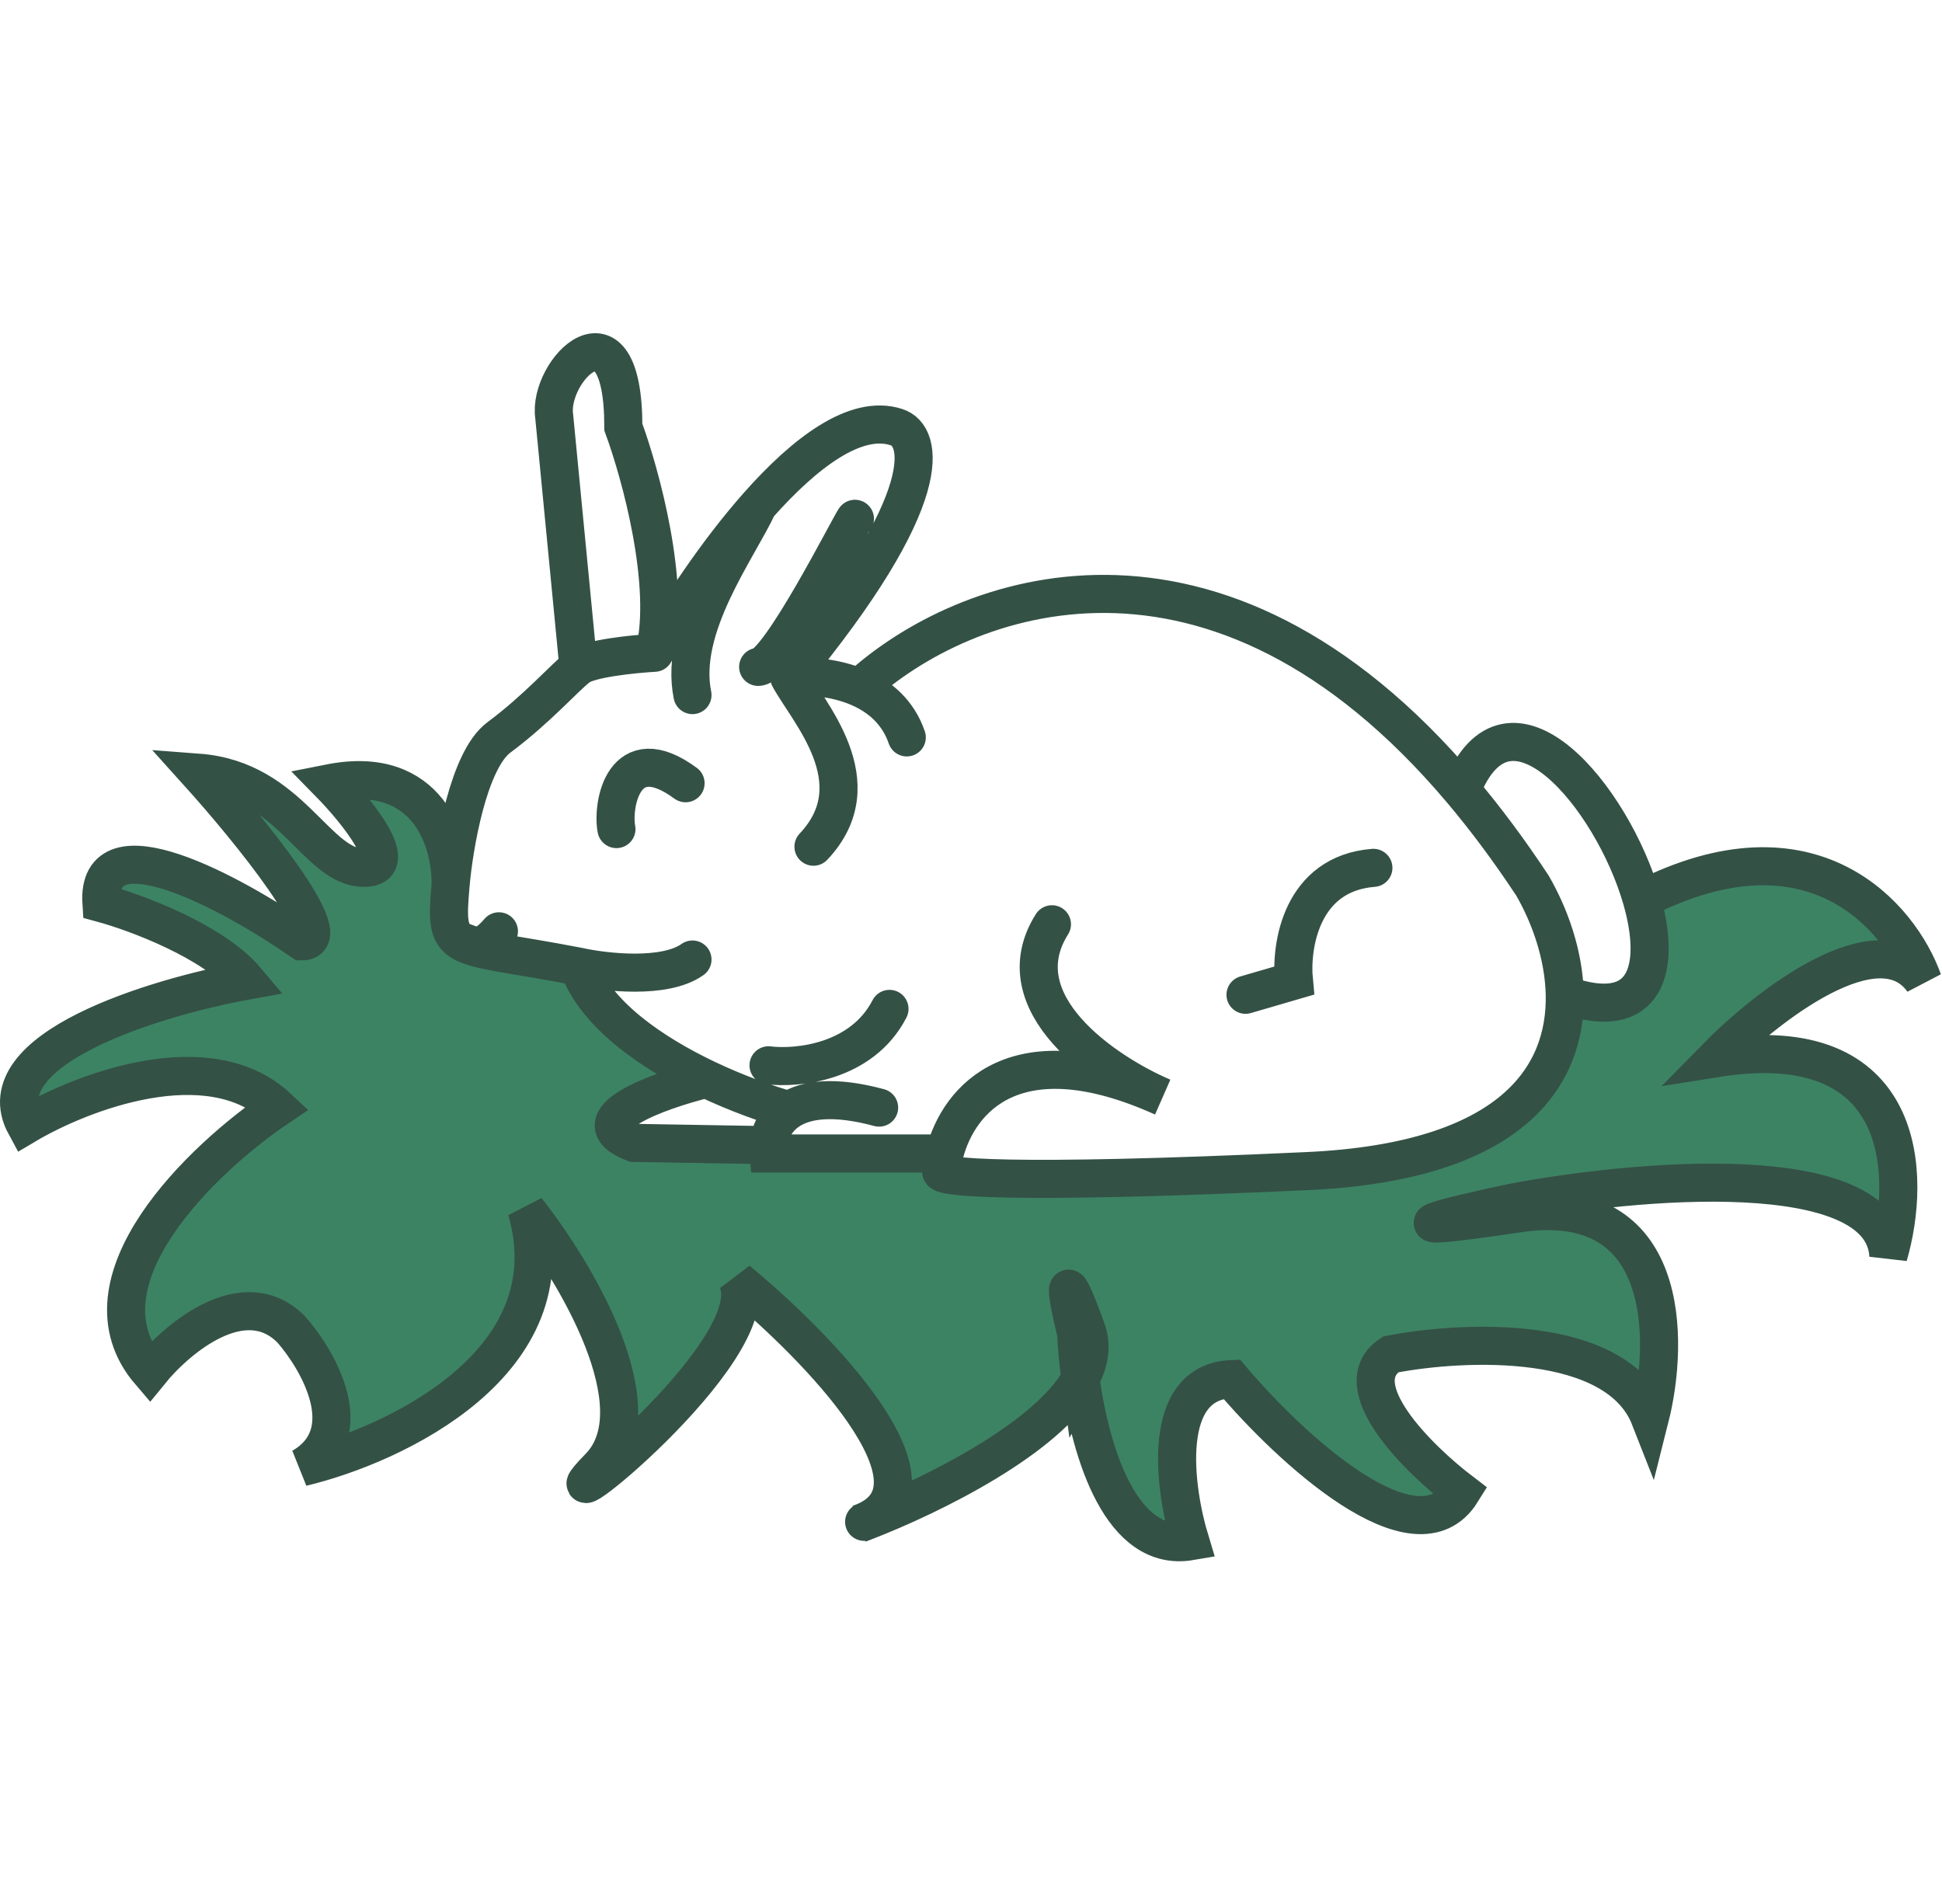
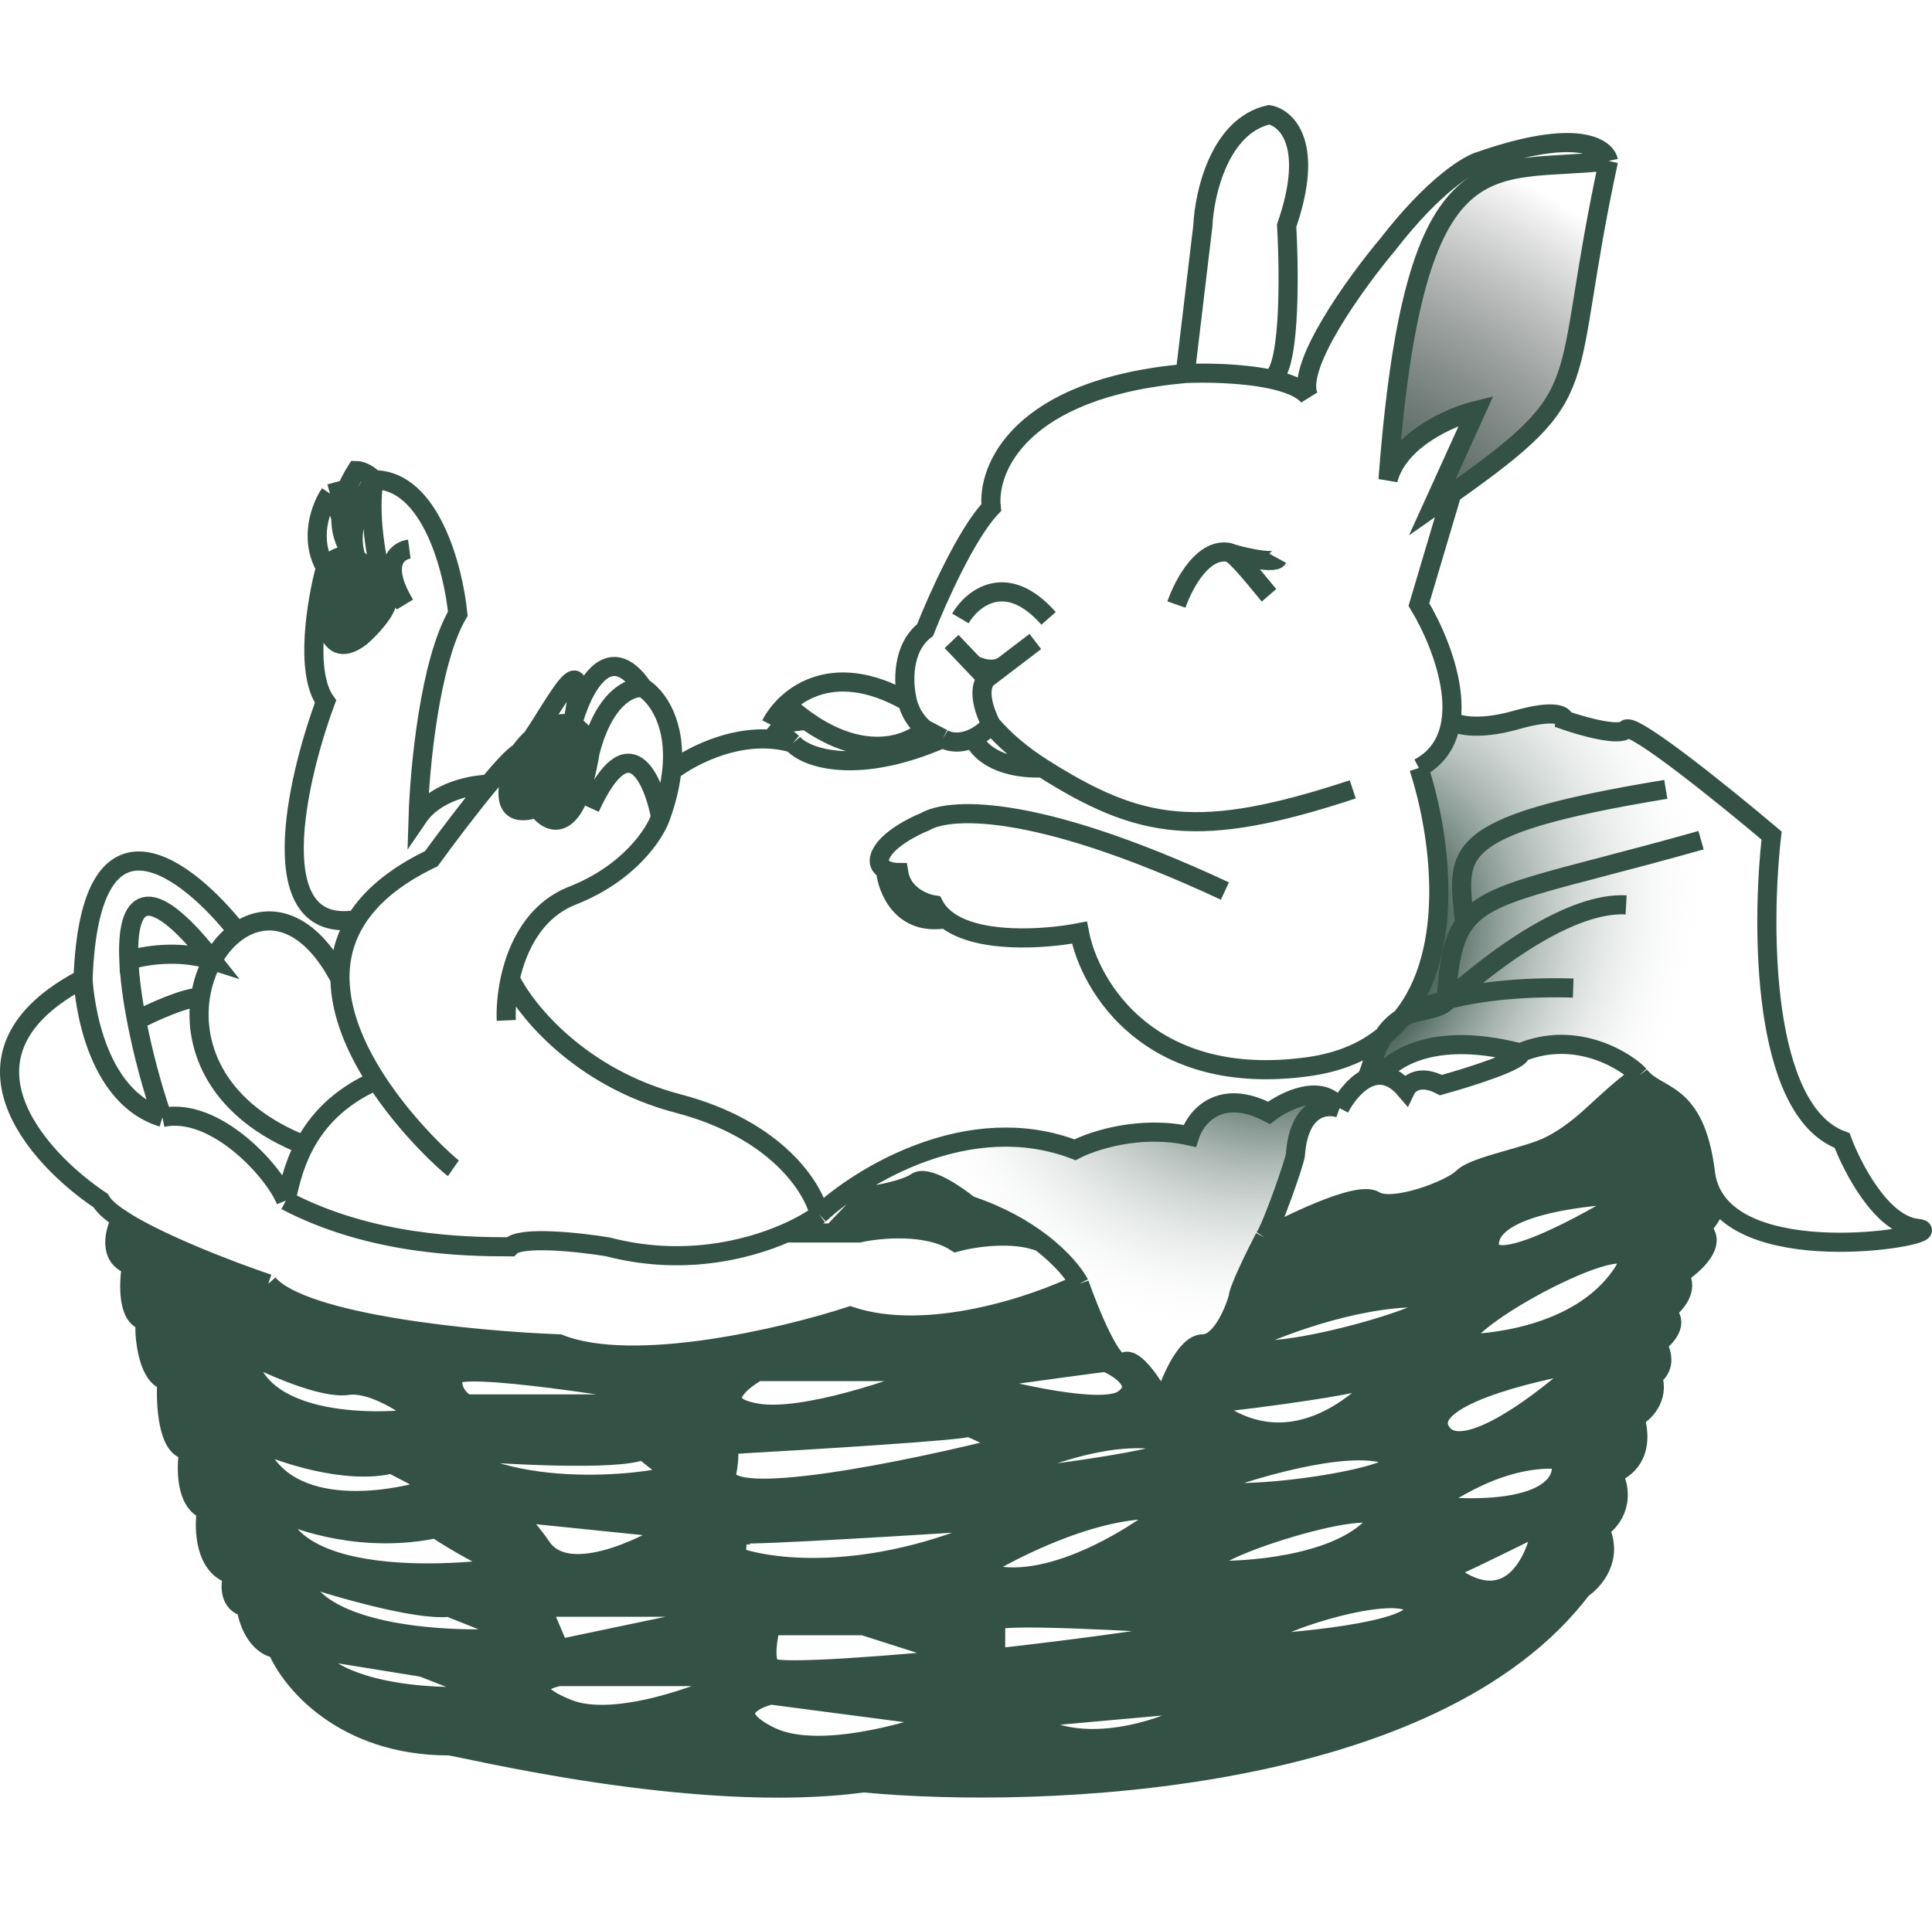
- <svg xmlns="http://www.w3.org/2000/svg" width="204" height="200" viewBox="0 0 204 200" fill="none">
-   <path d="M137.371 123.013C105.42 124.494 98.4 123.63 98.885 123.013C98.946 122.428 99.056 121.803 99.224 121.161H80.731C80.706 120.889 80.704 120.596 80.731 120.292L66.57 120.05C60.47 117.68 69.112 114.581 74.195 113.328C68.53 110.628 62.602 106.603 60.761 101.532C53.565 100.143 50.04 99.924 48.416 98.881C47.008 97.976 47.029 96.453 47.327 93.014C47.448 88.569 45.076 80.199 34.619 82.273C37.524 85.236 42.316 91.162 38.25 91.162C33.167 91.162 30.625 81.903 20.822 81.162C26.147 87.068 35.781 98.881 31.714 98.881C24.453 93.839 10.075 85.977 10.655 94.865C14.286 95.853 22.419 98.865 25.905 103.013C16.344 104.742 -1.689 110.198 2.668 118.198C8.477 114.741 21.911 109.532 29.173 116.346C21.306 121.655 7.606 134.642 15.739 144.123C18.643 140.543 25.687 134.642 30.625 139.679C33.53 143.012 37.814 150.568 31.714 154.123C41.517 151.777 59.962 143.086 55.315 127.087C60.398 133.506 69.039 147.901 62.939 154.123C55.315 161.901 80.73 141.901 77.463 134.494C85.854 141.41 100.018 155.983 90.774 159.856C98.06 157.044 110.043 151.062 113.495 144.823C113.253 143.086 113.109 141.449 113.045 140.049C112.198 136.593 111.229 131.679 114.134 139.679C114.749 141.373 114.445 143.108 113.495 144.823C114.62 152.888 117.857 163.119 125.026 161.901C123.332 156.345 121.831 145.16 129.383 144.864C135.439 152.024 148.746 164.419 153.534 156.715C148.994 153.259 141.147 145.531 146.085 142.271C153.71 140.79 169.831 140.049 173.316 148.938C175.374 140.79 175.495 125.087 159.519 127.457C143.544 129.827 152.379 127.704 158.793 126.346C171.743 123.877 197.788 121.531 198.369 131.901C200.79 123.63 200.548 107.902 180.215 111.161C185.54 105.729 197.353 96.495 202 103.013C199.62 96.347 190.382 85.31 172.469 94.495C174.489 101.572 173.106 107.58 164.372 104.495C164.543 113.097 158.786 122.02 137.371 123.013Z" fill="#3C8363" />
-   <path d="M68.749 68.57C66.57 68.693 61.923 69.162 60.761 70.051M68.749 68.57C70.492 61.459 67.296 49.805 65.481 44.867C65.481 30.793 57.493 38.941 58.219 43.756L60.761 70.051M68.749 68.57C71.169 64.279 75.202 58.097 79.641 53.085M60.761 70.051C59.309 71.162 56.404 74.496 52.41 77.459C49.215 79.829 47.69 88.816 47.327 93.014M47.327 93.014C47.029 96.453 47.008 97.976 48.416 98.881M47.327 93.014C47.448 88.569 45.076 80.199 34.619 82.273C37.524 85.236 42.316 91.162 38.25 91.162C33.167 91.162 30.625 81.903 20.822 81.162C26.147 87.068 35.781 98.881 31.714 98.881C24.453 93.839 10.075 85.977 10.655 94.865C14.286 95.853 22.419 98.865 25.905 103.013C16.344 104.742 -1.689 110.198 2.668 118.198C8.477 114.741 21.911 109.532 29.173 116.346C21.306 121.655 7.606 134.642 15.739 144.123C18.643 140.543 25.687 134.642 30.625 139.679C33.53 143.012 37.814 150.568 31.714 154.123C41.517 151.777 59.962 143.086 55.315 127.087C60.398 133.506 69.039 147.901 62.939 154.123C55.315 161.901 80.73 141.901 77.463 134.494C85.854 141.41 100.018 155.983 90.774 159.856M60.761 101.532C63.544 102.149 69.838 102.865 72.743 100.791M60.761 101.532C62.602 106.603 68.53 110.628 74.195 113.328M60.761 101.532C53.565 100.143 50.04 99.924 48.416 98.881M82.909 71.162C98.594 52.2 96.948 45.731 94.165 44.867C89.903 43.47 84.526 47.569 79.641 53.085M82.909 71.162C84.707 70.959 87.648 71.091 90.269 72.239M82.909 71.162C84.845 74.762 91.841 82.172 85.451 88.94M79.641 53.085C77.463 57.753 71.29 65.903 72.743 73.014M89.808 54.496C89.444 54.867 81.82 70.051 79.641 70.051M95.254 77.459C94.339 74.793 92.411 73.177 90.269 72.239M90.269 72.239C101.062 62.336 127.57 52.278 153.534 83.014M110.503 97.088C105.275 105.384 116.07 112.643 122.122 115.235C106.713 108.309 100.716 115.435 99.224 121.161M130.836 104.495L135.919 103.013C135.556 99.31 136.718 91.754 144.27 91.162M99.224 121.161C99.056 121.803 98.946 122.428 98.885 123.013C98.4 123.63 105.42 124.494 137.371 123.013C158.786 122.02 164.543 113.097 164.372 104.495M99.224 121.161H80.731C80.706 120.889 80.704 120.596 80.731 120.292M92.349 116.346C87.566 115.055 84.633 115.507 82.909 116.625M80.731 111.902C83.756 112.272 90.534 111.606 93.438 105.976M82.909 116.625C80.65 116.003 77.466 114.886 74.195 113.328M82.909 116.625C81.43 117.584 80.839 119.033 80.731 120.292M74.195 113.328C69.112 114.581 60.47 117.68 66.57 120.05L80.731 120.292M64.755 87.088C64.271 84.619 65.481 77.459 72.016 82.273M153.534 83.014C156.023 85.96 158.507 89.281 160.972 93.014C162.768 96.108 164.287 100.262 164.372 104.495M153.534 83.014C158.459 70.502 169.398 83.734 172.469 94.495M164.372 104.495C173.106 107.58 174.489 101.572 172.469 94.495M48.416 98.881C49.626 99.147 50.377 100.199 52.41 97.828M172.469 94.495C190.382 85.31 199.62 96.347 202 103.013C197.353 96.495 185.54 105.729 180.215 111.161C200.548 107.902 200.79 123.63 198.369 131.901C197.788 121.531 171.743 123.877 158.793 126.346C152.379 127.704 143.544 129.827 159.519 127.457C175.495 125.087 175.374 140.79 173.316 148.938C169.831 140.049 153.71 140.79 146.085 142.271C141.147 145.531 148.994 153.259 153.534 156.715C148.746 164.419 135.439 152.024 129.383 144.864C121.831 145.16 123.332 156.345 125.026 161.901C117.857 163.119 114.62 152.888 113.495 144.823M90.774 159.856C98.06 157.044 110.043 151.062 113.495 144.823M90.774 159.856C90.603 159.922 90.434 159.986 90.269 160.049C90.444 159.988 90.612 159.924 90.774 159.856ZM113.495 144.823C113.253 143.086 113.109 141.449 113.045 140.049C112.198 136.593 111.229 131.679 114.134 139.679C114.749 141.373 114.445 143.108 113.495 144.823Z" stroke="#345146" stroke-width="4" stroke-linecap="round" />
+ <svg xmlns="http://www.w3.org/2000/svg" width="202" height="200" viewBox="0 0 202 200" fill="none">
+   <path d="M101.335 126.043C99.953 124.915 96.91 122.853 95.804 123.627C94.698 124.4 91.963 124.915 90.733 125.076L87.046 128.942H89.811C91.963 128.459 97.002 127.976 99.953 129.909C101.71 129.425 105.943 128.749 108.812 129.909C106.971 128.507 104.501 127.091 101.335 126.043Z" fill="#345146" />
+   <path fill-rule="evenodd" clip-rule="evenodd" d="M129.454 135.707C128.993 137.318 127.61 140.54 125.766 140.54C123.922 140.54 122.232 144.728 121.617 146.822C120.695 145.05 118.575 141.7 117.469 142.473C116.363 143.246 113.935 137.318 112.859 134.258C108.25 136.513 97.002 140.347 88.89 137.64C81.975 139.895 66.211 143.632 58.467 140.54C49.862 140.218 31.731 138.51 28.044 134.258C23.952 132.87 16.429 129.98 12.652 127.493C12.037 128.62 11.173 131.552 13.754 132.325C13.447 134.097 13.293 137.737 15.137 138.124C16.981 138.51 15.905 138.607 15.137 138.607C15.137 140.379 15.598 144.019 17.442 144.406C17.288 146.822 17.534 151.654 19.746 151.654C19.439 153.426 19.378 157.163 21.59 157.936C21.283 159.869 21.406 163.928 24.356 164.701C24.049 165.668 23.895 167.697 25.739 168.084C25.892 169.373 26.753 172.047 28.965 172.433C30.348 175.816 35.88 182.581 46.943 182.581C47.865 182.581 72.756 188.863 90.272 186.447C108.864 188.219 149.92 186.64 165.408 166.151C166.637 165.346 168.727 162.962 167.252 159.869C168.327 159.225 170.11 157.163 168.635 154.07C169.864 153.748 172.046 152.137 170.94 148.272C171.861 147.788 173.521 146.242 172.783 143.922C173.398 143.6 174.351 142.473 173.244 140.54C174.166 139.895 175.641 138.317 174.166 137.157C175.088 136.513 176.655 134.838 175.549 133.291C177.086 132.325 179.698 130.005 177.854 128.459C178.508 127.801 179.7 126.247 179.237 125.297C178.76 124.538 178.44 123.664 178.315 122.66C177.208 113.769 173.244 114.928 171.4 112.447C167.406 115.347 165.869 117.828 162.181 119.761C159.803 121.008 154.345 121.855 152.962 123.143C151.733 124.432 145.587 126.719 143.743 125.56C141.899 124.4 134.107 128.459 132.219 129.425C131.297 131.197 129.454 134.934 129.454 135.707ZM36.341 144.889C33.759 145.275 28.197 142.795 25.739 141.506C26.845 148.851 38.492 149.077 44.177 148.272C42.641 146.983 38.922 144.502 36.341 144.889ZM40.95 153.104C36.156 154.264 29.427 151.976 26.661 150.688C29.242 158.806 40.336 157.292 45.56 155.52L40.95 153.104ZM45.56 159.869C38.185 161.415 31.424 159.225 28.965 157.936C31.27 167.601 55.24 163.735 53.344 163.735C51.827 163.735 47.522 161.158 45.56 159.869ZM46.943 168.084C43.624 168.471 35.112 165.99 31.27 164.701C33.575 172.916 55.701 171.467 54.318 170.983C53.212 170.597 48.94 168.889 46.943 168.084ZM44.177 174.366L32.192 172.433C35.511 177.459 46.482 177.749 51.552 177.265L44.177 174.366ZM67.225 151.654C64.643 152.814 52.628 152.137 46.943 151.654C55.24 157.453 71.373 154.554 70.451 154.07C69.714 153.684 67.993 152.298 67.225 151.654ZM47.404 143.922C47.773 142.376 65.688 145.211 74.6 146.822H48.787C48.172 146.5 47.035 145.469 47.404 143.922ZM52.908 158.075L51.552 157.936C51.8 157.803 52.263 157.78 52.908 158.075L70.451 159.869C66.935 162.124 59.246 165.668 56.623 161.802C55.088 159.54 53.817 158.491 52.908 158.075ZM56.623 168.084H79.21L58.467 172.433L56.623 168.084ZM77.366 175.333H58.467C56.759 175.655 54.553 176.782 59.389 178.715C64.224 180.648 73.388 177.265 77.366 175.333ZM77.077 160.409C79.017 160.585 96.438 159.505 105.484 158.903C91.84 165.475 80.746 164.218 76.905 162.768C77.022 162.03 77.176 160.782 77.077 160.409C76.941 160.396 76.881 160.378 76.905 160.352C76.992 160.261 77.046 160.293 77.077 160.409ZM101.335 149.238L105.484 151.171C95.343 153.748 75.245 157.936 75.983 154.07C76.301 152.401 76.23 151.513 75.985 151.094C75.503 151.121 75.04 151.147 74.6 151.171C75.037 150.805 75.662 150.543 75.985 151.094C85.085 150.582 100.985 149.605 101.335 149.238ZM92.116 143.439H79.21C77.212 144.567 74.416 147.015 79.21 147.788C84.004 148.561 93.806 145.211 98.109 143.439H92.116ZM90.272 170.017H80.592C80.285 171.145 79.855 173.593 80.592 174.366C81.33 175.139 94.421 174.044 100.874 173.4L90.272 170.017ZM99.031 179.682L80.592 177.265C78.595 177.749 75.799 179.295 80.592 181.615C85.386 183.934 94.882 181.292 99.031 179.682ZM123.461 178.232L107.328 179.682C112.122 183.547 120.081 181.292 123.461 179.682V178.232ZM104.101 169.534C104.101 168.761 118.544 169.534 125.766 170.017C125.766 170.79 111.323 172.594 104.101 173.4V169.534ZM122.078 157.936C118.083 161.158 108.526 166.924 102.257 164.218C106.099 161.802 115.441 157.163 122.078 157.936ZM102.412 155.02C102.352 155.031 102.3 155.037 102.257 155.037C102.309 155.031 102.36 155.026 102.412 155.02C104.271 154.682 114.026 149.283 121.617 150.688C127.851 151.841 111.509 154.045 102.412 155.02ZM101.335 144.406C105.945 143.761 115.256 142.473 115.625 142.473C117.134 143.117 119.614 144.792 117.469 146.339C115.323 147.885 105.819 145.694 101.335 144.406ZM126.227 146.822C131.927 146.209 143.217 144.751 144.939 143.612C145.185 143.327 145.255 143.236 145.126 143.439C145.09 143.496 145.027 143.553 144.939 143.612C143.432 145.351 135.34 154.299 126.227 146.822ZM129.915 140.54C133.141 138.929 141.346 135.707 148.353 135.707C157.111 135.707 131.11 143.439 129.915 140.54ZM125.766 155.52C130.376 153.748 140.701 150.591 145.126 152.137C150.658 154.07 128.071 157.453 125.766 155.52ZM126.227 164.218C130.222 164.379 139.226 163.735 143.282 159.869C148.353 155.037 123.922 162.285 126.227 164.218ZM131.297 171.95C137.136 171.628 148.629 170.404 147.892 168.084C146.97 165.185 131.297 170.017 131.297 171.95ZM165.869 142.473C161.72 146.339 152.87 153.2 150.658 149.721C148.445 146.242 159.877 143.439 165.869 142.473ZM152.962 140.54C154.806 140.54 164.947 140.057 169.557 133.291C174.166 126.526 152.501 137.64 152.962 140.54ZM170.94 124.866C166.023 124.936 156.097 126.043 155.728 129.909C155.359 133.775 165.715 128.158 170.94 124.866ZM149.275 157.453C149.736 157.453 156.002 152.137 163.103 152.621C163.872 154.741 162.181 158.677 149.275 157.453ZM151.118 164.218C151.487 164.218 158.033 160.997 161.259 159.386C160.645 163.252 157.756 169.63 151.118 164.218Z" fill="#345146" />
+   <path d="M40.075 61.288C39.388 60.22 38.076 59.03 37.263 58.39C35.788 57.617 34.497 58.712 34.036 59.357C33.575 63.062 33.667 69.698 37.724 66.605C38.646 65.8 40.489 63.899 40.489 62.739C40.363 62.342 40.221 61.85 40.075 61.288Z" fill="#345146" />
+   <path d="M55.621 77.196C55.103 77.948 54.645 78.515 54.318 78.686C53.089 81.263 51.737 86.031 56.162 84.485C57.391 86.257 60.218 87.578 61.693 78.686C61.693 77.14 60.464 76.109 59.849 75.787C59.107 75.527 57.41 75.56 55.621 77.196Z" fill="#345146" />
+   <path d="M154.345 42.927L149.736 53.075C150.459 52.569 151.146 52.087 151.797 51.625C167.322 40.622 162.865 41.413 168.174 16.832C155.728 18.282 147.892 13.45 145.126 50.175C146.232 45.923 151.733 43.571 154.345 42.927Z" fill="url(#paint0_radial_122_25)" />
+   <path d="M112.398 120.244C101.335 115.992 89.965 122.982 85.663 127.009C84.865 127.595 83.687 128.286 82.198 128.942H87.046L90.733 125.076C91.963 124.915 94.698 124.4 95.804 123.627C96.91 122.853 99.953 124.915 101.335 126.043C104.501 127.091 106.971 128.507 108.812 129.909C111.045 131.609 112.354 133.287 112.859 134.258C113.935 137.318 116.363 143.246 117.469 142.473C118.575 141.7 120.695 145.05 121.617 146.822C122.232 144.728 123.922 140.54 125.766 140.54C127.61 140.54 128.993 137.318 129.454 135.707C129.454 134.934 131.297 131.197 132.219 129.425C133.028 128.238 135.446 121.301 135.446 120.727C135.815 115.702 138.673 115.412 140.056 115.895C138.212 113.189 134.37 115.09 132.68 116.378C127.518 113.672 124.998 116.861 124.383 118.794C119.22 117.635 114.242 119.278 112.398 120.244Z" fill="url(#paint1_radial_122_25)" />
+   <path d="M151.727 75.303C151.446 77.379 150.461 79.192 148.353 80.314C150.601 87.225 152.274 99.501 146.509 106.5C146.649 106.355 146.858 106.239 147.111 106.14C148.238 105.514 149.625 104.996 151.193 104.58C151.29 104.555 151.387 104.529 151.485 104.505C151.382 104.597 151.28 104.689 151.178 104.781C150.281 105.592 148.245 105.696 147.111 106.14C146.901 106.256 146.7 106.376 146.509 106.5C145.966 107.159 145.358 107.771 144.677 108.328C143.613 109.964 143.438 111.805 142.821 112.832C143.256 112.601 143.72 112.458 144.204 112.447C149.275 107.067 158.494 110.096 158.955 110.096C164.855 107.599 170.171 111.085 171.4 112.447C173.244 114.928 177.208 113.769 178.315 122.66C178.44 123.664 178.76 124.538 179.237 125.297C184.034 132.937 204.634 128.899 200.441 128.459C196.753 128.072 193.68 122.177 192.604 119.278C184.123 116.185 184.154 96.727 185.229 87.384C180.466 83.357 170.755 75.497 170.018 76.27C169.28 77.043 165.408 75.948 163.564 75.303C163.564 74.82 162.55 74.144 158.494 75.303C154.437 76.463 152.034 75.787 151.727 75.303Z" fill="url(#paint2_radial_122_25)" />
+   <path d="M47.404 122.177C46.834 121.779 42.591 118.021 39.341 112.996M54.318 78.686C53.089 81.263 51.737 86.031 56.162 84.485C57.391 86.257 60.218 87.578 61.693 78.686M54.318 78.686C53.721 78.999 52.498 80.327 51.091 82.021M54.318 78.686C54.645 78.515 55.103 77.948 55.621 77.196M54.318 78.686C54.75 78.083 55.188 77.592 55.621 77.196M59.849 75.787C60.771 72.243 63.537 66.509 67.225 71.921M59.849 75.787C60.464 76.109 61.693 77.14 61.693 78.686M59.849 75.787C59.107 75.527 57.41 75.56 55.621 77.196M59.849 75.787C61.745 66.246 58.027 73.71 55.621 77.196M67.225 71.921C65.996 71.76 63.168 72.887 61.693 78.686M67.225 71.921C68.661 72.799 70.768 75.592 70.236 80.619M69.069 85.451C68.3 81.424 65.75 75.593 61.693 84.485M69.069 85.451C68.454 87.223 65.75 91.347 59.849 93.666C55.908 95.216 54.078 99.009 53.344 102.364M69.069 85.451C69.721 83.655 70.085 82.047 70.236 80.619M52.935 106.714C52.884 105.591 52.979 104.032 53.344 102.364M53.344 102.364C54.898 105.586 60.587 112.706 70.912 115.412C81.238 118.118 85.048 124.271 85.663 127.009M85.663 127.009C89.965 122.982 101.335 115.992 112.398 120.244C114.242 119.278 119.22 117.635 124.383 118.794C124.998 116.861 127.518 113.672 132.68 116.378C134.37 115.09 138.212 113.189 140.056 115.895M85.663 127.009C84.865 127.595 83.687 128.286 82.198 128.942M29.887 125.56C38.738 130.199 48.444 130.392 53.344 130.392C54.408 129.232 60.583 129.909 63.537 130.392C71.183 132.396 77.952 130.814 82.198 128.942M29.887 125.56C28.658 122.499 22.512 115.702 16.981 116.861M29.887 125.56C30.505 123.143 31.416 116.475 39.341 112.996M16.981 116.861C9.144 114.445 8.684 102.364 8.684 102.364M16.981 116.861C15.911 113.747 14.934 110.119 14.28 106.714M24.817 97.424C19.746 90.981 9.421 82.649 8.684 102.364M8.684 102.364C-6.067 110.096 3.767 121.049 10.527 125.56C12.002 128.266 22.82 132.486 28.044 134.258M35.546 102.364C35.596 106.062 37.266 109.787 39.341 112.996M35.546 102.364C35.518 100.258 36.015 98.161 37.263 96.173M35.546 102.364C30.043 91.836 22.059 96.723 20.943 104.297M31.828 119.761C22.731 116.185 20.163 109.586 20.943 104.297M51.091 82.021C49.025 84.51 46.562 87.788 45.099 89.8C41.216 91.666 38.724 93.844 37.263 96.173M51.091 82.021C49.401 82.037 45.56 82.745 43.716 85.451C43.87 80.458 44.915 69.215 47.865 64.189C47.404 59.518 45.007 50.175 39.106 50.175M39.106 50.175C38.031 51.625 36.156 55.298 37.263 58.39M39.106 50.175C38.369 49.402 37.57 49.209 37.263 49.209C36.836 49.88 36.507 50.525 36.26 51.142M39.106 50.175C38.49 53.728 39.333 58.428 40.075 61.288M37.263 58.39C36.634 57.814 35.877 56.639 35.681 55.008M37.263 58.39C35.788 57.617 34.497 58.712 34.036 59.357M37.263 58.39C38.076 59.03 39.388 60.22 40.075 61.288M40.489 62.739C40.489 63.899 38.646 65.8 37.724 66.605C33.667 69.698 33.575 63.062 34.036 59.357M40.489 62.739C40.363 62.342 40.221 61.85 40.075 61.288M40.489 62.739C40.614 62.347 40.426 61.833 40.075 61.288M42.794 57.424C41.565 57.585 39.752 58.97 42.333 63.223M36.26 51.142L34.497 51.625M36.26 51.142C35.673 52.608 35.55 53.911 35.681 55.008M34.497 51.625C33.602 52.914 32.257 56.264 34.036 59.357M34.497 51.625C34.979 52.43 35.892 54.234 35.681 55.008M34.036 59.357C33.114 62.739 31.823 70.278 34.036 73.371C30.963 81.646 27.306 97.792 37.263 96.173M70.236 80.619C72.305 79.008 77.734 76.173 82.897 77.72M82.897 77.72L80.592 75.787M82.897 77.72C84.28 79.33 89.719 81.102 98.57 77.236M80.592 75.787C81.975 73.048 86.769 68.731 94.882 73.371M80.592 75.787L84.28 75.325M94.882 73.371C95.251 74.917 96.265 75.948 96.726 76.27M94.882 73.371C94.374 71.298 94.333 67.743 96.726 65.885C97.955 62.742 101.059 55.781 103.64 53.075C103.179 49.048 106.59 40.607 123.922 39.061M98.57 77.236L96.726 76.27M98.57 77.236C99.118 77.581 100.338 77.877 101.796 77.176M96.726 76.27C95.047 77.883 90.388 79.683 84.28 75.325M82.436 73.854C83.064 74.408 83.679 74.896 84.28 75.325M103.64 75.787C103.006 76.451 102.382 76.894 101.796 77.176M103.64 75.787C105.065 77.446 106.884 78.977 108.998 80.314M103.64 75.787C103.026 74.659 102.073 72.114 103.179 70.954M141.438 82.552C125.305 87.868 119.2 86.764 108.998 80.314M101.796 77.176C102.142 78.281 104.066 80.457 108.998 80.314M103.179 70.954L101.796 69.505M103.179 70.954L105.023 69.549M108.25 67.088L105.023 69.549M99.492 67.088L101.796 69.505M101.796 69.505C102.43 69.856 103.963 70.357 105.023 69.549M123.922 39.061L125.766 23.598C125.92 20.215 127.518 13.16 132.68 12C134.524 12.322 137.474 15.093 134.524 23.598C134.831 28.959 134.893 39.667 132.68 39.612M123.922 39.061C126.085 38.962 129.744 39.021 132.68 39.612M100.413 64.672C101.643 62.578 105.207 59.647 109.633 64.672M123 63.223C123.842 60.828 125.907 57.21 128.532 57.787M132.68 62.256C131.878 61.331 129.261 57.947 128.532 57.787M168.174 16.832C155.728 18.282 147.892 13.45 145.126 50.175C146.232 45.923 151.733 43.571 154.345 42.927L149.736 53.075C150.459 52.569 151.146 52.087 151.797 51.625M168.174 16.832C167.866 15.383 164.763 13.353 154.806 16.832C153.577 17.154 149.92 19.345 145.126 25.53C141.746 29.557 135.354 38.385 136.829 41.477C136.113 40.577 134.542 39.988 132.68 39.612M168.174 16.832C162.865 41.413 167.322 40.622 151.797 51.625M128.532 57.787C129.146 58.069 133.233 59.067 133.602 58.39M151.797 51.625L148.353 63.223C150.965 67.53 154.622 76.978 148.353 80.314M148.353 80.314C150.461 79.192 151.446 77.379 151.727 75.303C152.034 75.787 154.437 76.463 158.494 75.303C162.55 74.144 163.564 74.82 163.564 75.303C165.408 75.948 169.28 77.043 170.018 76.27C170.755 75.497 180.466 83.357 185.229 87.384C184.154 96.727 184.123 116.185 192.604 119.278C193.68 122.177 196.753 128.072 200.441 128.459C204.634 128.899 184.034 132.937 179.237 125.297M148.353 80.314C150.601 87.225 152.274 99.501 146.509 106.5M148.353 80.314C150.813 87.875 152.584 101.861 144.677 108.328M92.577 90.957C93.002 91.175 93.553 91.25 93.96 91.25C94.329 93.57 96.572 94.472 97.648 94.633C97.941 95.197 98.352 95.677 98.853 96.082M92.577 90.957C92.04 90.683 91.704 90.181 92.116 89.317C92.854 87.771 95.497 86.418 96.726 85.934C98.877 84.646 107.328 83.518 128.071 93.183M92.577 90.957C92.766 92.988 94.285 96.856 98.853 96.082M98.853 96.082C102.126 98.735 109.261 98.231 112.859 97.532C113.935 103.17 120.235 113.865 136.829 111.546C140.138 111.083 142.708 109.939 144.677 108.328M140.056 115.895C138.673 115.412 135.815 115.702 135.446 120.727C135.446 121.301 133.028 128.238 132.219 129.425M140.056 115.895C140.595 114.845 141.591 113.486 142.821 112.832M158.955 110.096C159.323 110.869 153.577 112.673 150.658 113.479C148.445 112.319 147.277 113.318 146.97 113.962C146.022 112.844 145.081 112.428 144.204 112.447M158.955 110.096C164.855 107.599 170.171 111.085 171.4 112.447M158.955 110.096C158.494 110.096 149.275 107.067 144.204 112.447M112.859 134.258C113.935 137.318 116.363 143.246 117.469 142.473C118.575 141.7 120.695 145.05 121.617 146.822C122.232 144.728 123.922 140.54 125.766 140.54C127.61 140.54 128.993 137.318 129.454 135.707C129.454 134.934 131.297 131.197 132.219 129.425M112.859 134.258C112.354 133.287 111.045 131.609 108.812 129.909M112.859 134.258C108.25 136.513 97.002 140.347 88.89 137.64C81.975 139.895 66.211 143.632 58.467 140.54C49.862 140.218 31.731 138.51 28.044 134.258M87.046 128.942L90.733 125.076C91.963 124.915 94.698 124.4 95.804 123.627C96.91 122.853 99.953 124.915 101.335 126.043C104.501 127.091 106.971 128.507 108.812 129.909M87.046 128.942H82.198M87.046 128.942H89.811C91.963 128.459 97.002 127.976 99.953 129.909C101.71 129.425 105.943 128.749 108.812 129.909M132.219 129.425C134.107 128.459 141.899 124.4 143.743 125.56C145.587 126.719 151.733 124.432 152.962 123.143C154.345 121.855 159.803 121.008 162.181 119.761C165.869 117.828 167.406 115.347 171.4 112.447M171.4 112.447C173.244 114.928 177.208 113.769 178.315 122.66C178.44 123.664 178.76 124.538 179.237 125.297M144.204 112.447C143.72 112.458 143.256 112.601 142.821 112.832M142.821 112.832C143.438 111.805 143.613 109.964 144.677 108.328M164.486 103.331C159.865 103.188 155.196 103.565 151.485 104.505M146.509 106.5C146.649 106.355 146.858 106.239 147.111 106.14M146.509 106.5C146.7 106.376 146.901 106.256 147.111 106.14M146.509 106.5C145.966 107.159 145.358 107.771 144.677 108.328M146.509 106.5C145.691 107.03 145.111 107.662 144.677 108.328M170.018 94.633C164.376 94.321 156.561 99.969 151.485 104.505M151.178 104.781C151.28 104.689 151.382 104.597 151.485 104.505M151.178 104.781C150.281 105.592 148.245 105.696 147.111 106.14M151.178 104.781C151.183 104.713 151.188 104.647 151.193 104.58M177.854 87.868C161.82 92.393 155.686 93.026 153.125 96.566M153.125 96.566C152.501 89.317 150.658 86.418 174.166 82.552M153.125 96.566C151.878 98.288 151.477 100.698 151.193 104.58M28.044 134.258C23.952 132.87 16.429 129.98 12.652 127.493C12.037 128.62 11.173 131.552 13.754 132.325C13.447 134.097 13.293 137.737 15.137 138.124C16.981 138.51 15.905 138.607 15.137 138.607C15.137 140.379 15.598 144.019 17.442 144.406C17.288 146.822 17.534 151.654 19.746 151.654C19.439 153.426 19.378 157.163 21.59 157.936C21.283 159.869 21.406 163.928 24.356 164.701C24.049 165.668 23.895 167.697 25.739 168.084C25.892 169.373 26.753 172.047 28.965 172.433C30.348 175.816 35.88 182.581 46.943 182.581C47.865 182.581 72.756 188.863 90.272 186.447C108.864 188.219 149.92 186.64 165.408 166.151C166.637 165.346 168.727 162.962 167.252 159.869C168.327 159.225 170.11 157.163 168.635 154.07C169.864 153.748 172.046 152.137 170.94 148.272C171.861 147.788 173.521 146.242 172.783 143.922C173.398 143.6 174.351 142.473 173.244 140.54C174.166 139.895 175.641 138.317 174.166 137.157C175.088 136.513 176.655 134.838 175.549 133.291C177.086 132.325 179.698 130.005 177.854 128.459C178.508 127.801 179.7 126.247 179.237 125.297M13.473 100.431C13.206 94.271 15.282 91.606 22.219 100.431C18.665 99.272 14.907 99.948 13.473 100.431ZM13.473 100.431C13.553 102.282 13.845 104.449 14.28 106.714M14.28 106.714C15.824 105.908 19.319 104.297 20.943 104.297M74.6 146.822C65.688 145.211 47.773 142.376 47.404 143.922C47.035 145.469 48.172 146.5 48.787 146.822M74.6 146.822C72.387 146.822 56.469 146.822 48.787 146.822M74.6 146.822H48.787M104.101 169.534C104.101 168.761 118.544 169.534 125.766 170.017C125.766 170.79 111.323 172.594 104.101 173.4M104.101 169.534C104.101 170.307 104.101 172.433 104.101 173.4M104.101 169.534V173.4M52.908 158.075L51.552 157.936C51.8 157.803 52.263 157.78 52.908 158.075ZM52.908 158.075L70.451 159.869C66.935 162.124 59.246 165.668 56.623 161.802C55.088 159.54 53.817 158.491 52.908 158.075ZM77.077 160.409C79.017 160.585 96.438 159.505 105.484 158.903C91.84 165.475 80.746 164.218 76.905 162.768C77.022 162.03 77.176 160.782 77.077 160.409ZM77.077 160.409C76.941 160.396 76.881 160.378 76.905 160.352C76.992 160.261 77.046 160.293 77.077 160.409ZM75.985 151.094C76.23 151.513 76.301 152.401 75.983 154.07C75.245 157.936 95.343 153.748 105.484 151.171L101.335 149.238C100.985 149.605 85.085 150.582 75.985 151.094ZM75.985 151.094C75.503 151.121 75.04 151.147 74.6 151.171C75.037 150.805 75.662 150.543 75.985 151.094ZM102.412 155.02C102.352 155.031 102.3 155.037 102.257 155.037C102.309 155.031 102.36 155.026 102.412 155.02ZM102.412 155.02C104.271 154.682 114.026 149.283 121.617 150.688C127.851 151.841 111.509 154.045 102.412 155.02ZM144.939 143.612C143.217 144.751 131.927 146.209 126.227 146.822C135.34 154.299 143.432 145.351 144.939 143.612ZM144.939 143.612C145.185 143.327 145.255 143.236 145.126 143.439C145.09 143.496 145.027 143.553 144.939 143.612ZM147.111 106.14C148.238 105.514 149.625 104.996 151.193 104.58M151.193 104.58C151.29 104.555 151.387 104.529 151.485 104.505M25.739 141.506C28.197 142.795 33.759 145.275 36.341 144.889C38.922 144.502 42.641 146.983 44.177 148.272C38.492 149.077 26.845 148.851 25.739 141.506ZM26.661 150.688C29.427 151.976 36.156 154.264 40.95 153.104L45.56 155.52C40.336 157.292 29.242 158.806 26.661 150.688ZM28.965 157.936C31.424 159.225 38.185 161.415 45.56 159.869C47.522 161.158 51.827 163.735 53.344 163.735C55.24 163.735 31.27 167.601 28.965 157.936ZM31.27 164.701C35.112 165.99 43.624 168.471 46.943 168.084C48.94 168.889 53.212 170.597 54.318 170.983C55.701 171.467 33.575 172.916 31.27 164.701ZM32.192 172.433L44.177 174.366L51.552 177.265C46.482 177.749 35.511 177.459 32.192 172.433ZM46.943 151.654C52.628 152.137 64.643 152.814 67.225 151.654C67.993 152.298 69.714 153.684 70.451 154.07C71.373 154.554 55.24 157.453 46.943 151.654ZM79.21 168.084H56.623L58.467 172.433L79.21 168.084ZM58.467 175.333H77.366C73.388 177.265 64.224 180.648 59.389 178.715C54.553 176.782 56.759 175.655 58.467 175.333ZM79.21 143.439H92.116H98.109C93.806 145.211 84.004 148.561 79.21 147.788C74.416 147.015 77.212 144.567 79.21 143.439ZM80.592 170.017H90.272L100.874 173.4C94.421 174.044 81.33 175.139 80.592 174.366C79.855 173.593 80.285 171.145 80.592 170.017ZM80.592 177.265L99.031 179.682C94.882 181.292 85.386 183.934 80.592 181.615C75.799 179.295 78.595 177.749 80.592 177.265ZM107.328 179.682L123.461 178.232V179.682C120.081 181.292 112.122 183.547 107.328 179.682ZM122.078 157.936C118.083 161.158 108.526 166.924 102.257 164.218C106.099 161.802 115.441 157.163 122.078 157.936ZM115.625 142.473C115.256 142.473 105.945 143.761 101.335 144.406C105.819 145.694 115.323 147.885 117.469 146.339C119.614 144.792 117.134 143.117 115.625 142.473ZM129.915 140.54C133.141 138.929 141.346 135.707 148.353 135.707C157.111 135.707 131.11 143.439 129.915 140.54ZM125.766 155.52C130.376 153.748 140.701 150.591 145.126 152.137C150.658 154.07 128.071 157.453 125.766 155.52ZM126.227 164.218C130.222 164.379 139.226 163.735 143.282 159.869C148.353 155.037 123.922 162.285 126.227 164.218ZM131.297 171.95C137.136 171.628 148.629 170.404 147.892 168.084C146.97 165.185 131.297 170.017 131.297 171.95ZM165.869 142.473C161.72 146.339 152.87 153.2 150.658 149.721C148.445 146.242 159.877 143.439 165.869 142.473ZM152.962 140.54C154.806 140.54 164.947 140.057 169.557 133.291C174.166 126.526 152.501 137.64 152.962 140.54ZM170.94 124.866C166.023 124.936 156.097 126.043 155.728 129.909C155.359 133.775 165.715 128.158 170.94 124.866ZM149.275 157.453C149.736 157.453 156.002 152.137 163.103 152.621C163.872 154.741 162.181 158.677 149.275 157.453ZM151.118 164.218C151.487 164.218 158.033 160.997 161.259 159.386C160.645 163.252 157.756 169.63 151.118 164.218Z" stroke="#345146" stroke-width="2" />
+   <defs>
+     <radialGradient id="paint0_radial_122_25" cx="0" cy="0" r="1" gradientUnits="userSpaceOnUse" gradientTransform="translate(133.602 69.9879) rotate(-54.3282) scale(89.893 106.193)">
+       <stop offset="0.188" stop-color="#345146" />
+       <stop offset="0.634" stop-opacity="0" />
+     </radialGradient>
+     <radialGradient id="paint1_radial_122_25" cx="0" cy="0" r="1" gradientUnits="userSpaceOnUse" gradientTransform="translate(136.368 99.465) rotate(52.5926) scale(70.5683 83.5958)">
+       <stop offset="0.159" stop-color="#345146" />
+       <stop offset="0.536" stop-color="white" stop-opacity="0" />
+     </radialGradient>
+     <radialGradient id="paint2_radial_122_25" cx="0" cy="0" r="1" gradientUnits="userSpaceOnUse" gradientTransform="translate(136.368 99.465) rotate(52.5926) scale(70.5683 83.5958)">
+       <stop offset="0.159" stop-color="#345146" />
+       <stop offset="0.536" stop-color="white" stop-opacity="0" />
+     </radialGradient>
+   </defs>
</svg>
